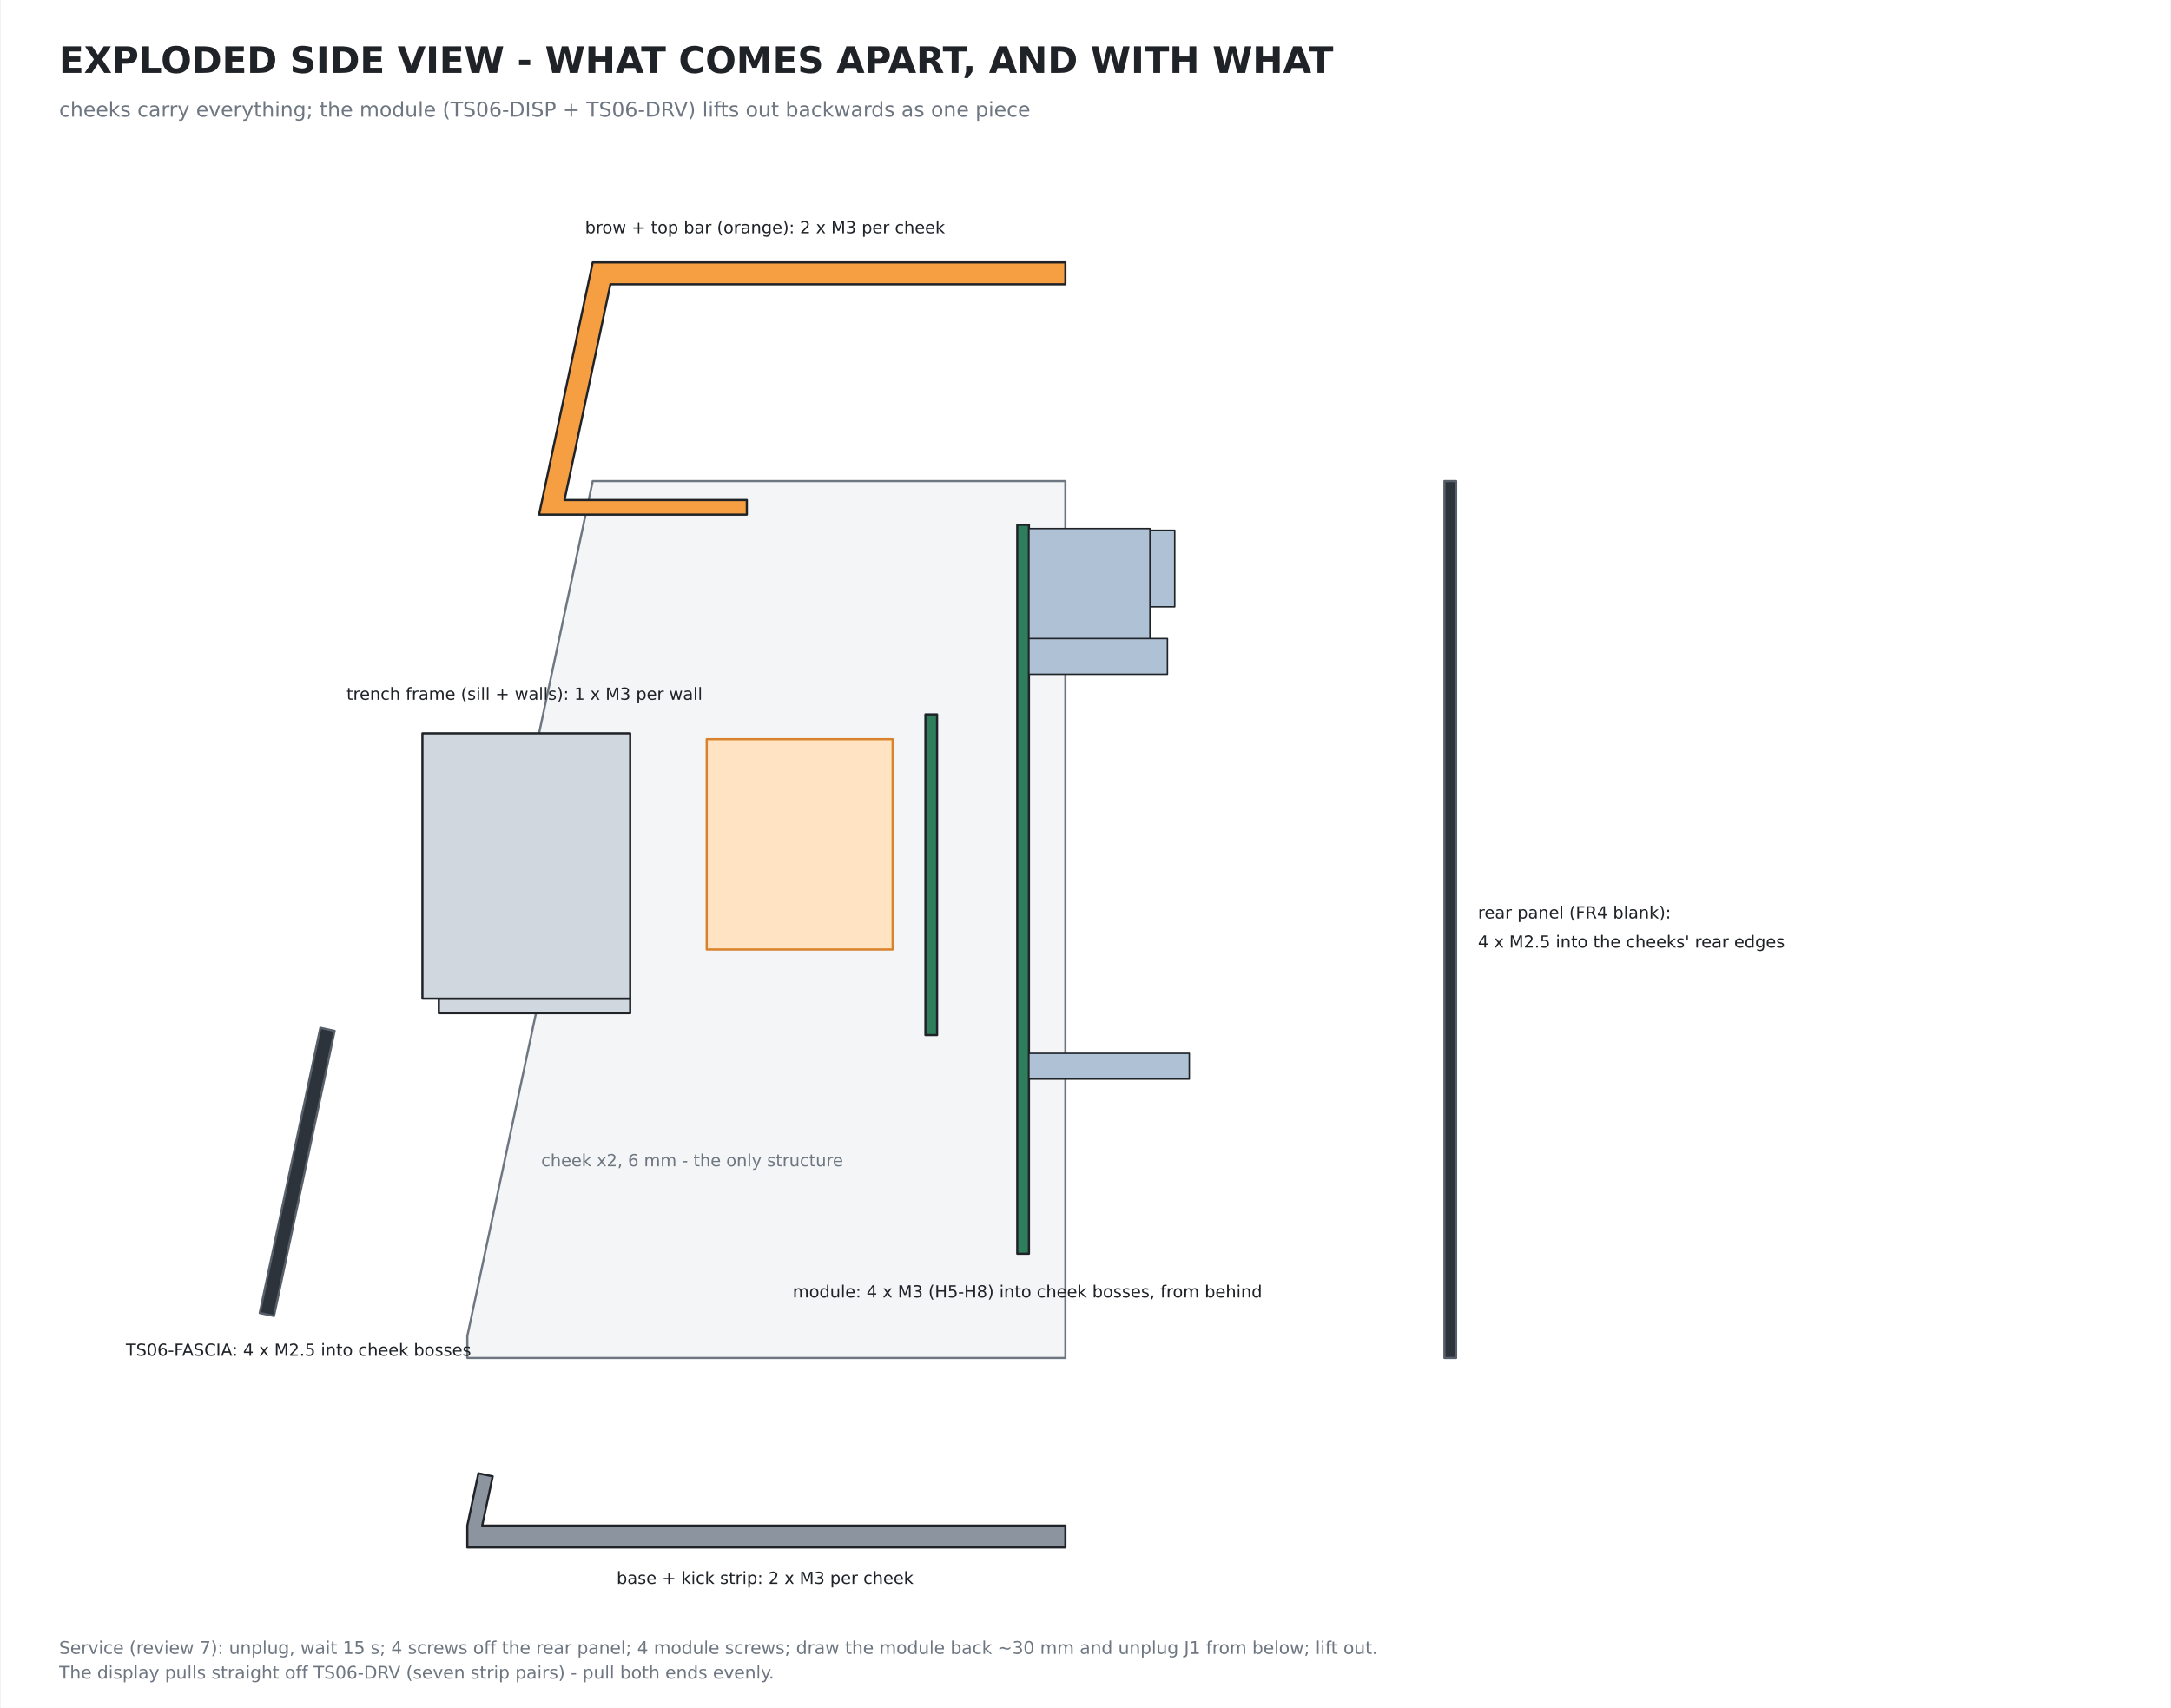
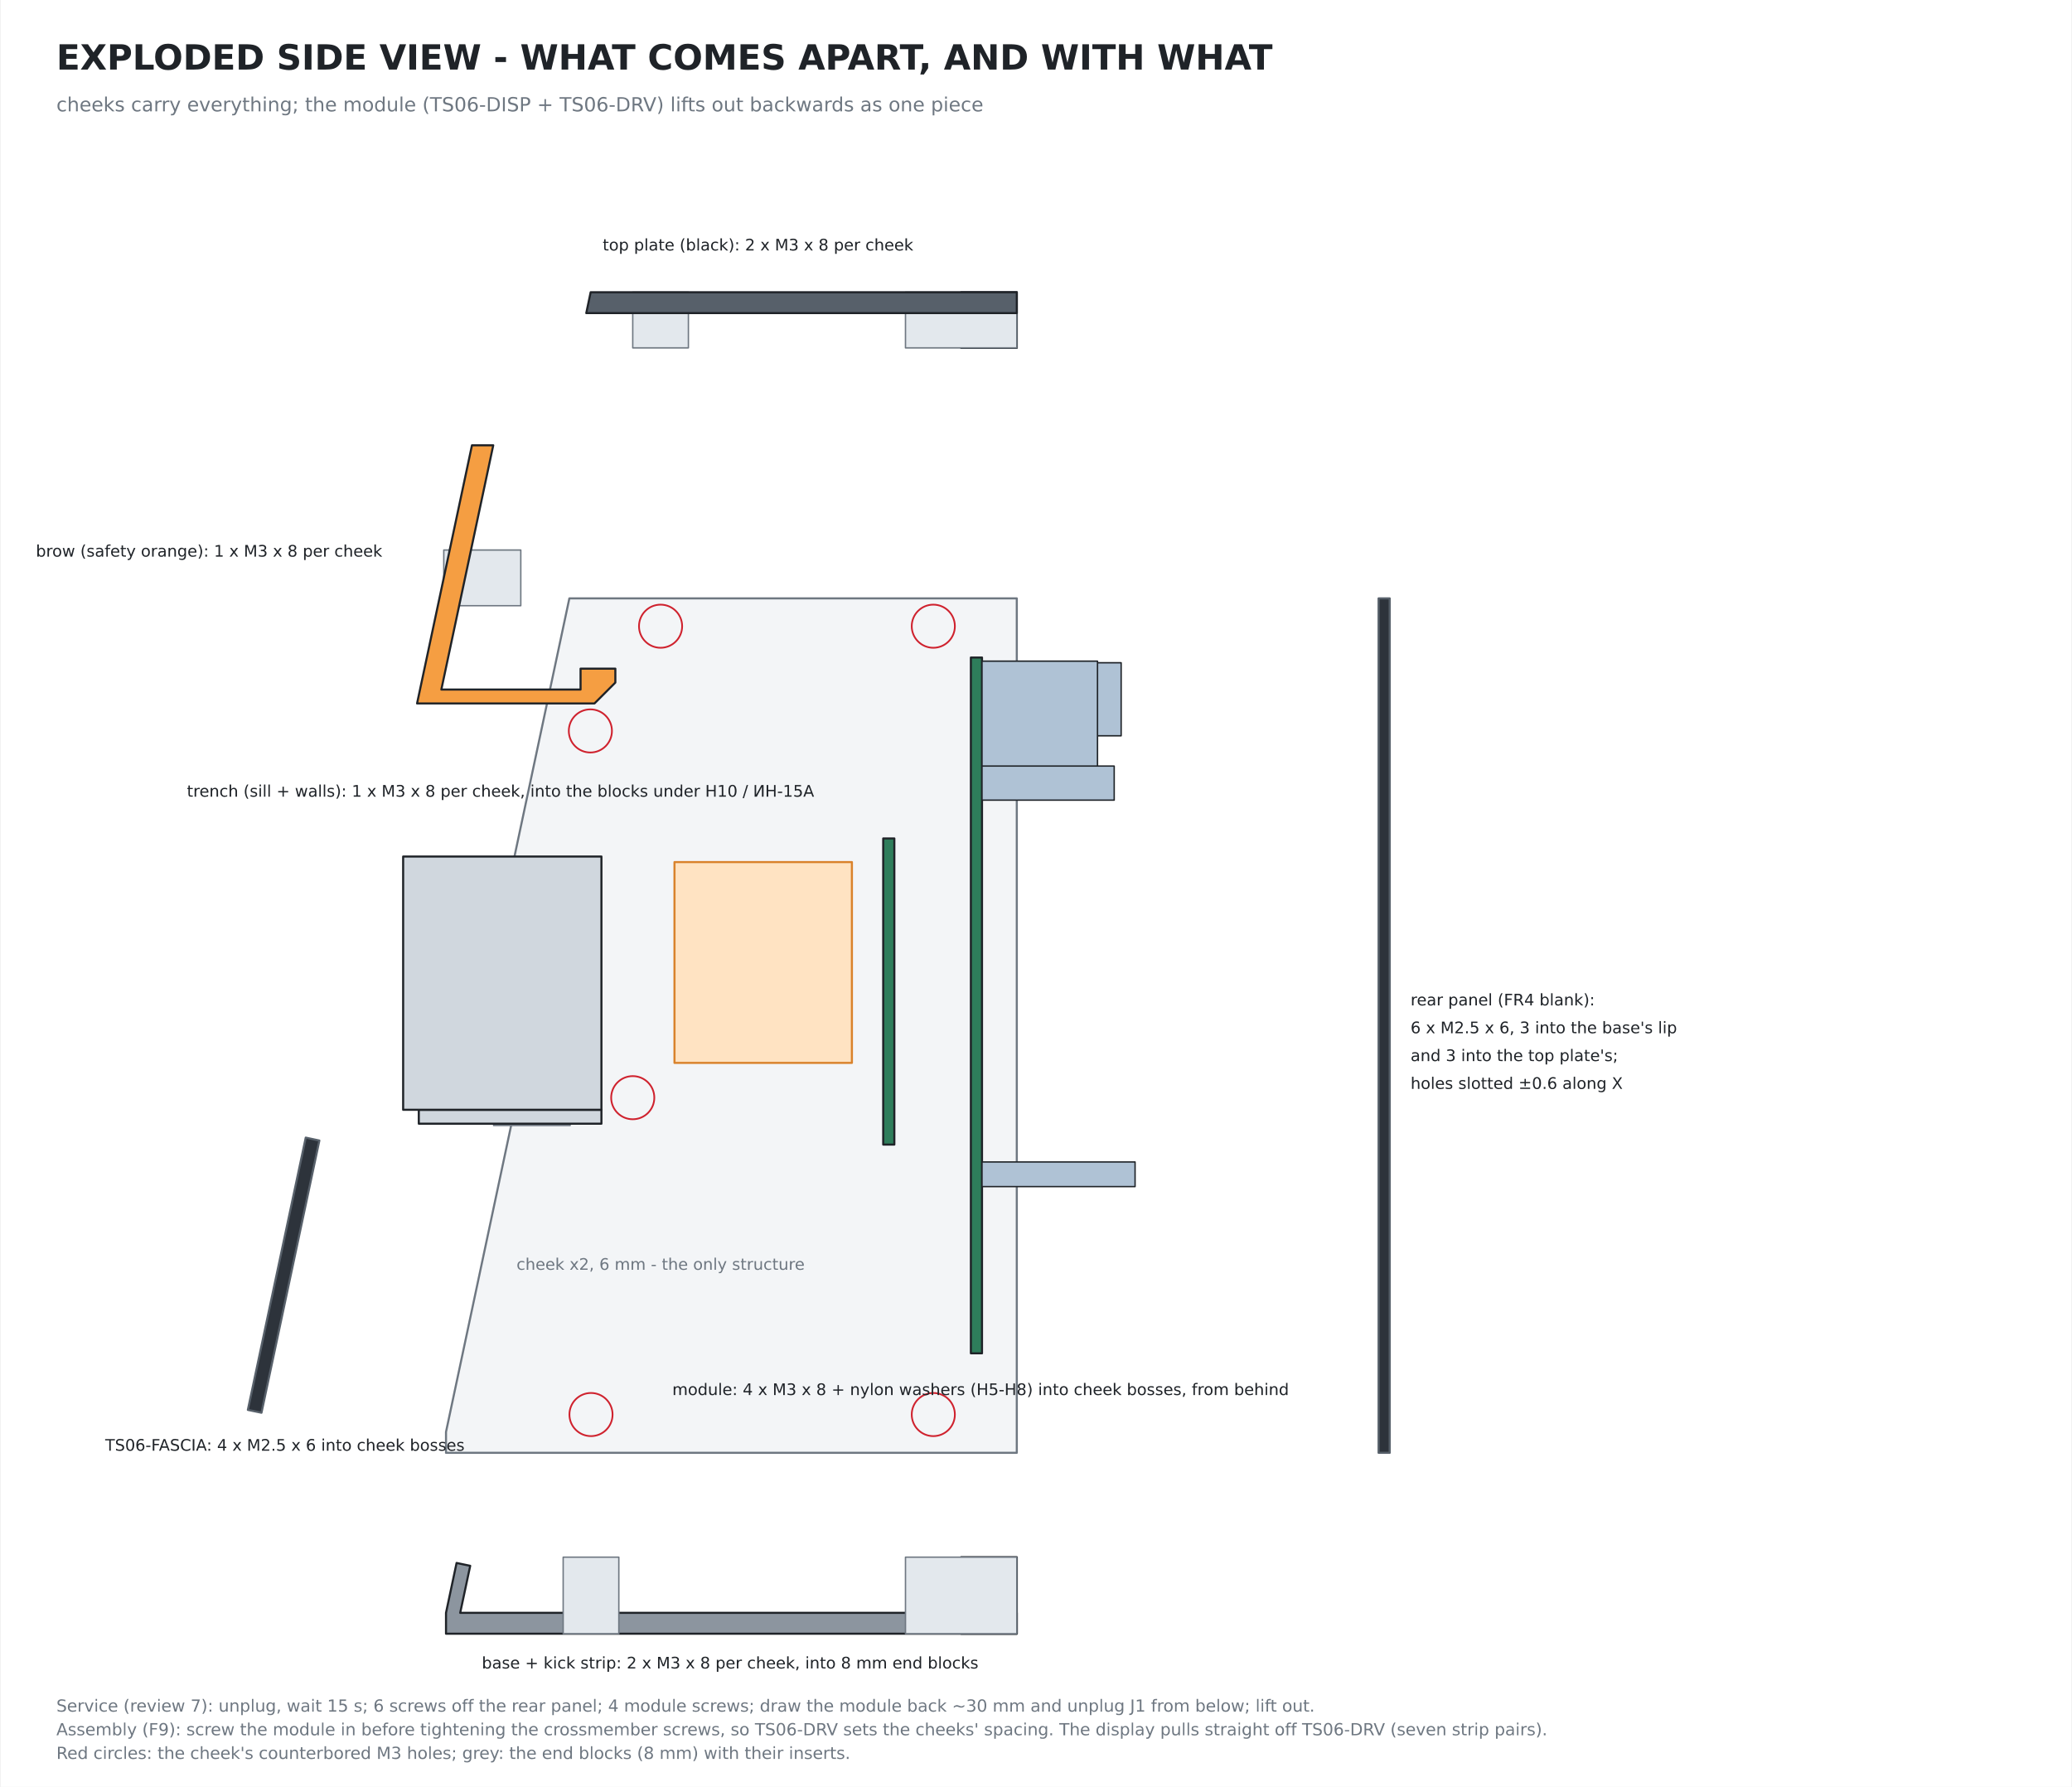
- <svg xmlns="http://www.w3.org/2000/svg" viewBox="0 0 297.6 234.3" width="1191" height="937">
-   <rect x="0" y="0" width="297.6" height="234.3" fill="#FFFFFF" />
+ <svg xmlns="http://www.w3.org/2000/svg" viewBox="0 0 297.6 256.8" width="1191" height="1027">
+   <rect x="0" y="0" width="297.6" height="256.8" fill="#FFFFFF" />
  <text x="8" y="10" font-family="DejaVu Sans, Arial, Helvetica, sans-serif" font-size="5" font-weight="700" fill="#1F2328">EXPLODED SIDE VIEW - WHAT COMES APART, AND WITH WHAT</text>
  <text x="8" y="16" font-family="DejaVu Sans, Arial, Helvetica, sans-serif" font-size="2.8" fill="#6E7781">cheeks carry everything; the module (TS06-DISP + TS06-DRV) lifts out backwards as one piece</text>
-   <polygon points="64.00,186.30 146.04,186.30 146.04,66.00 81.20,66.00 73.84,100.60 73.84,137.00 64.00,183.30" fill="#F3F5F7" stroke="#6E7781" stroke-width="0.30" stroke-linejoin="round" />
-   <text x="94.84" y="160.00" font-family="DejaVu Sans, Arial, Helvetica, sans-serif" font-size="2.30" fill="#6E7781" text-anchor="middle" font-weight="400">cheek x2, 6 mm - the only structure</text>
-   <polygon points="64.00,212.30 146.04,212.30 146.04,209.30 66.04,209.30 67.48,202.54 65.52,202.13 64.00,209.30" fill="#8C959F" stroke="#1F2328" stroke-width="0.30" stroke-linejoin="round" />
-   <polygon points="43.84,141.00 35.52,180.13 37.48,180.54 45.80,141.42" fill="#2D333B" stroke="#57606A" stroke-width="0.30" stroke-linejoin="round" />
-   <polygon points="60.09,139.00 86.34,139.00 86.34,137.00 60.09,137.00" fill="#D0D7DE" stroke="#1F2328" stroke-width="0.30" stroke-linejoin="round" />
-   <polygon points="57.84,137.00 86.34,137.00 86.34,100.60 57.84,100.60" fill="#D0D7DE" stroke="#1F2328" stroke-width="0.30" stroke-linejoin="round" />
-   <polygon points="73.84,70.60 81.20,36.00 146.04,36.00 146.04,39.00 83.63,39.00 77.33,68.60 102.34,68.60 102.34,70.60" fill="#F59E42" stroke="#1F2328" stroke-width="0.30" stroke-linejoin="round" />
-   <polygon points="198.04,186.30 199.64,186.30 199.64,66.00 198.04,66.00" fill="#2D333B" stroke="#57606A" stroke-width="0.30" stroke-linejoin="round" />
-   <polygon points="126.84,142.00 128.44,142.00 128.44,98.00 126.84,98.00" fill="#2E7D5B" stroke="#1F2328" stroke-width="0.30" stroke-linejoin="round" />
-   <polygon points="139.44,172.00 141.04,172.00 141.04,72.00 139.44,72.00" fill="#2E7D5B" stroke="#1F2328" stroke-width="0.30" stroke-linejoin="round" />
-   <polygon points="96.84,130.26 122.34,130.26 122.34,101.40 96.84,101.40" fill="#FFE3C2" stroke="#D9822B" stroke-width="0.30" stroke-linejoin="round" />
-   <polygon points="141.04,83.25 161.04,83.25 161.04,72.75 141.04,72.75" fill="#AFC2D5" stroke="#1F2328" stroke-width="0.20" stroke-linejoin="round" />
-   <polygon points="141.04,91.75 157.04,91.75 157.04,79.25 141.04,79.25" fill="#AFC2D5" stroke="#1F2328" stroke-width="0.20" stroke-linejoin="round" />
-   <polygon points="141.04,90.80 157.64,90.80 157.64,72.52 141.04,72.52" fill="#AFC2D5" stroke="#1F2328" stroke-width="0.20" stroke-linejoin="round" />
-   <polygon points="141.04,148.04 163.04,148.04 163.04,144.50 141.04,144.50" fill="#AFC2D5" stroke="#1F2328" stroke-width="0.20" stroke-linejoin="round" />
-   <polygon points="141.04,92.50 160.04,92.50 160.04,87.60 141.04,87.60" fill="#AFC2D5" stroke="#1F2328" stroke-width="0.20" stroke-linejoin="round" />
-   <text x="104.84" y="217.30" font-family="DejaVu Sans, Arial, Helvetica, sans-serif" font-size="2.30" fill="#1F2328" text-anchor="middle" font-weight="400">base + kick strip: 2 x M3 per cheek</text>
-   <text x="40.84" y="186.00" font-family="DejaVu Sans, Arial, Helvetica, sans-serif" font-size="2.30" fill="#1F2328" text-anchor="middle" font-weight="400">TS06-FASCIA: 4 x M2.5 into cheek bosses</text>
-   <text x="71.84" y="96.00" font-family="DejaVu Sans, Arial, Helvetica, sans-serif" font-size="2.30" fill="#1F2328" text-anchor="middle" font-weight="400">trench frame (sill + walls): 1 x M3 per wall</text>
-   <text x="104.84" y="32.00" font-family="DejaVu Sans, Arial, Helvetica, sans-serif" font-size="2.30" fill="#1F2328" text-anchor="middle" font-weight="400">brow + top bar (orange): 2 x M3 per cheek</text>
-   <text x="140.84" y="178.00" font-family="DejaVu Sans, Arial, Helvetica, sans-serif" font-size="2.30" fill="#1F2328" text-anchor="middle" font-weight="400">module: 4 x M3 (H5-H8) into cheek bosses, from behind</text>
-   <text x="202.64" y="126.00" font-family="DejaVu Sans, Arial, Helvetica, sans-serif" font-size="2.30" fill="#1F2328" text-anchor="start" font-weight="400">rear panel (FR4 blank):</text>
-   <text x="202.64" y="130.00" font-family="DejaVu Sans, Arial, Helvetica, sans-serif" font-size="2.30" fill="#1F2328" text-anchor="start" font-weight="400">4 x M2.5 into the cheeks' rear edges</text>
-   <text x="8" y="226.9" font-family="DejaVu Sans, Arial, Helvetica, sans-serif" font-size="2.4" fill="#6E7781">Service (review 7): unplug, wait 15 s; 4 screws off the rear panel; 4 module screws; draw the module back ~30 mm and unplug J1 from below; lift out.</text>
-   <text x="8" y="230.3" font-family="DejaVu Sans, Arial, Helvetica, sans-serif" font-size="2.4" fill="#6E7781">The display pulls straight off TS06-DRV (seven strip pairs) - pull both ends evenly.</text>
+   <polygon points="64.00,208.80 146.04,208.80 146.04,86.00 81.73,86.00 73.84,123.10 73.84,159.50 64.00,205.80" fill="#F3F5F7" stroke="#6E7781" stroke-width="0.30" stroke-linejoin="round" />
+   <text x="94.84" y="182.50" font-family="DejaVu Sans, Arial, Helvetica, sans-serif" font-size="2.30" fill="#6E7781" text-anchor="middle" font-weight="400">cheek x2, 6 mm - the only structure</text>
+   <circle cx="84.84" cy="203.30" r="3.10" fill="none" stroke="#CF222E" stroke-width="0.25" />
+   <circle cx="134.04" cy="203.30" r="3.10" fill="none" stroke="#CF222E" stroke-width="0.25" />
+   <circle cx="90.84" cy="157.76" r="3.10" fill="none" stroke="#CF222E" stroke-width="0.25" />
+   <circle cx="84.75" cy="105.05" r="3.10" fill="none" stroke="#CF222E" stroke-width="0.25" />
+   <circle cx="94.84" cy="90.00" r="3.10" fill="none" stroke="#CF222E" stroke-width="0.25" />
+   <circle cx="134.04" cy="90.00" r="3.10" fill="none" stroke="#CF222E" stroke-width="0.25" />
+   <polygon points="64.00,234.80 146.04,234.80 146.04,231.80 66.04,231.80 67.48,225.04 65.52,224.63 64.00,231.80" fill="#8C959F" stroke="#1F2328" stroke-width="0.30" stroke-linejoin="round" />
+   <polygon points="138.04,234.80 146.04,234.80 146.04,223.80 138.04,223.80" fill="#8C959F" stroke="#1F2328" stroke-width="0.30" stroke-linejoin="round" />
+   <polygon points="138.04,50.00 146.04,50.00 146.04,42.00 138.04,42.00" fill="#57606A" stroke="#1F2328" stroke-width="0.30" stroke-linejoin="round" />
+   <polygon points="80.84,234.80 88.84,234.80 88.84,223.80 80.84,223.80" fill="#E3E8ED" stroke="#6E7781" stroke-width="0.20" stroke-linejoin="round" />
+   <polygon points="130.04,234.80 146.04,234.80 146.04,223.80 130.04,223.80" fill="#E3E8ED" stroke="#6E7781" stroke-width="0.20" stroke-linejoin="round" />
+   <polygon points="70.84,161.76 81.84,161.76 81.84,153.76 70.84,153.76" fill="#E3E8ED" stroke="#6E7781" stroke-width="0.20" stroke-linejoin="round" />
+   <polygon points="63.68,87.05 74.75,87.05 74.75,79.05 63.68,79.05" fill="#E3E8ED" stroke="#6E7781" stroke-width="0.20" stroke-linejoin="round" />
+   <polygon points="90.84,50.00 98.84,50.00 98.84,42.00 90.84,42.00" fill="#E3E8ED" stroke="#6E7781" stroke-width="0.20" stroke-linejoin="round" />
+   <polygon points="130.04,50.00 146.04,50.00 146.04,42.00 130.04,42.00" fill="#E3E8ED" stroke="#6E7781" stroke-width="0.20" stroke-linejoin="round" />
+   <polygon points="43.84,163.50 35.52,202.63 37.48,203.04 45.80,163.92" fill="#2D333B" stroke="#57606A" stroke-width="0.30" stroke-linejoin="round" />
+   <polygon points="60.09,161.50 86.34,161.50 86.34,159.50 60.09,159.50" fill="#D0D7DE" stroke="#1F2328" stroke-width="0.30" stroke-linejoin="round" />
+   <polygon points="57.84,159.50 86.34,159.50 86.34,123.10 57.84,123.10" fill="#D0D7DE" stroke="#1F2328" stroke-width="0.30" stroke-linejoin="round" />
+   <polygon points="59.84,101.10 67.73,64.00 70.79,64.00 63.33,99.10 83.34,99.10 83.34,96.10 88.34,96.10 88.34,98.10 85.34,101.10" fill="#F59E42" stroke="#1F2328" stroke-width="0.30" stroke-linejoin="round" />
+   <polygon points="84.16,45.00 84.79,42.00 146.04,42.00 146.04,45.00" fill="#57606A" stroke="#1F2328" stroke-width="0.30" stroke-linejoin="round" />
+   <polygon points="198.04,208.80 199.64,208.80 199.64,86.00 198.04,86.00" fill="#2D333B" stroke="#57606A" stroke-width="0.30" stroke-linejoin="round" />
+   <polygon points="126.84,164.50 128.44,164.50 128.44,120.50 126.84,120.50" fill="#2E7D5B" stroke="#1F2328" stroke-width="0.30" stroke-linejoin="round" />
+   <polygon points="139.44,194.50 141.04,194.50 141.04,94.50 139.44,94.50" fill="#2E7D5B" stroke="#1F2328" stroke-width="0.30" stroke-linejoin="round" />
+   <polygon points="96.84,152.76 122.34,152.76 122.34,123.90 96.84,123.90" fill="#FFE3C2" stroke="#D9822B" stroke-width="0.30" stroke-linejoin="round" />
+   <polygon points="141.04,105.75 161.04,105.75 161.04,95.25 141.04,95.25" fill="#AFC2D5" stroke="#1F2328" stroke-width="0.20" stroke-linejoin="round" />
+   <polygon points="141.04,114.25 157.04,114.25 157.04,101.75 141.04,101.75" fill="#AFC2D5" stroke="#1F2328" stroke-width="0.20" stroke-linejoin="round" />
+   <polygon points="141.04,113.30 157.64,113.30 157.64,95.02 141.04,95.02" fill="#AFC2D5" stroke="#1F2328" stroke-width="0.20" stroke-linejoin="round" />
+   <polygon points="141.04,170.54 163.04,170.54 163.04,167.00 141.04,167.00" fill="#AFC2D5" stroke="#1F2328" stroke-width="0.20" stroke-linejoin="round" />
+   <polygon points="141.04,115.00 160.04,115.00 160.04,110.10 141.04,110.10" fill="#AFC2D5" stroke="#1F2328" stroke-width="0.20" stroke-linejoin="round" />
+   <text x="104.84" y="239.80" font-family="DejaVu Sans, Arial, Helvetica, sans-serif" font-size="2.30" fill="#1F2328" text-anchor="middle" font-weight="400">base + kick strip: 2 x M3 x 8 per cheek, into 8 mm end blocks</text>
+   <text x="40.84" y="208.50" font-family="DejaVu Sans, Arial, Helvetica, sans-serif" font-size="2.30" fill="#1F2328" text-anchor="middle" font-weight="400">TS06-FASCIA: 4 x M2.5 x 6 into cheek bosses</text>
+   <text x="71.84" y="114.50" font-family="DejaVu Sans, Arial, Helvetica, sans-serif" font-size="2.30" fill="#1F2328" text-anchor="middle" font-weight="400">trench (sill + walls): 1 x M3 x 8 per cheek, into the blocks under H10 / ИН-15А</text>
+   <text x="54.84" y="80.00" font-family="DejaVu Sans, Arial, Helvetica, sans-serif" font-size="2.30" fill="#1F2328" text-anchor="end" font-weight="400">brow (safety orange): 1 x M3 x 8 per cheek</text>
+   <text x="108.84" y="36.00" font-family="DejaVu Sans, Arial, Helvetica, sans-serif" font-size="2.30" fill="#1F2328" text-anchor="middle" font-weight="400">top plate (black): 2 x M3 x 8 per cheek</text>
+   <text x="140.84" y="200.50" font-family="DejaVu Sans, Arial, Helvetica, sans-serif" font-size="2.30" fill="#1F2328" text-anchor="middle" font-weight="400">module: 4 x M3 x 8 + nylon washers (H5-H8) into cheek bosses, from behind</text>
+   <text x="202.64" y="144.50" font-family="DejaVu Sans, Arial, Helvetica, sans-serif" font-size="2.30" fill="#1F2328" text-anchor="start" font-weight="400">rear panel (FR4 blank):</text>
+   <text x="202.64" y="148.50" font-family="DejaVu Sans, Arial, Helvetica, sans-serif" font-size="2.30" fill="#1F2328" text-anchor="start" font-weight="400">6 x M2.5 x 6, 3 into the base's lip</text>
+   <text x="202.64" y="152.50" font-family="DejaVu Sans, Arial, Helvetica, sans-serif" font-size="2.30" fill="#1F2328" text-anchor="start" font-weight="400">and 3 into the top plate's;</text>
+   <text x="202.64" y="156.50" font-family="DejaVu Sans, Arial, Helvetica, sans-serif" font-size="2.30" fill="#1F2328" text-anchor="start" font-weight="400">holes slotted ±0.6 along X</text>
+   <text x="8" y="246.0" font-family="DejaVu Sans, Arial, Helvetica, sans-serif" font-size="2.4" fill="#6E7781">Service (review 7): unplug, wait 15 s; 6 screws off the rear panel; 4 module screws; draw the module back ~30 mm and unplug J1 from below; lift out.</text>
+   <text x="8" y="249.4" font-family="DejaVu Sans, Arial, Helvetica, sans-serif" font-size="2.4" fill="#6E7781">Assembly (F9): screw the module in before tightening the crossmember screws, so TS06-DRV sets the cheeks' spacing. The display pulls straight off TS06-DRV (seven strip pairs).</text>
+   <text x="8" y="252.8" font-family="DejaVu Sans, Arial, Helvetica, sans-serif" font-size="2.4" fill="#6E7781">Red circles: the cheek's counterbored M3 holes; grey: the end blocks (8 mm) with their inserts.</text>
</svg>
